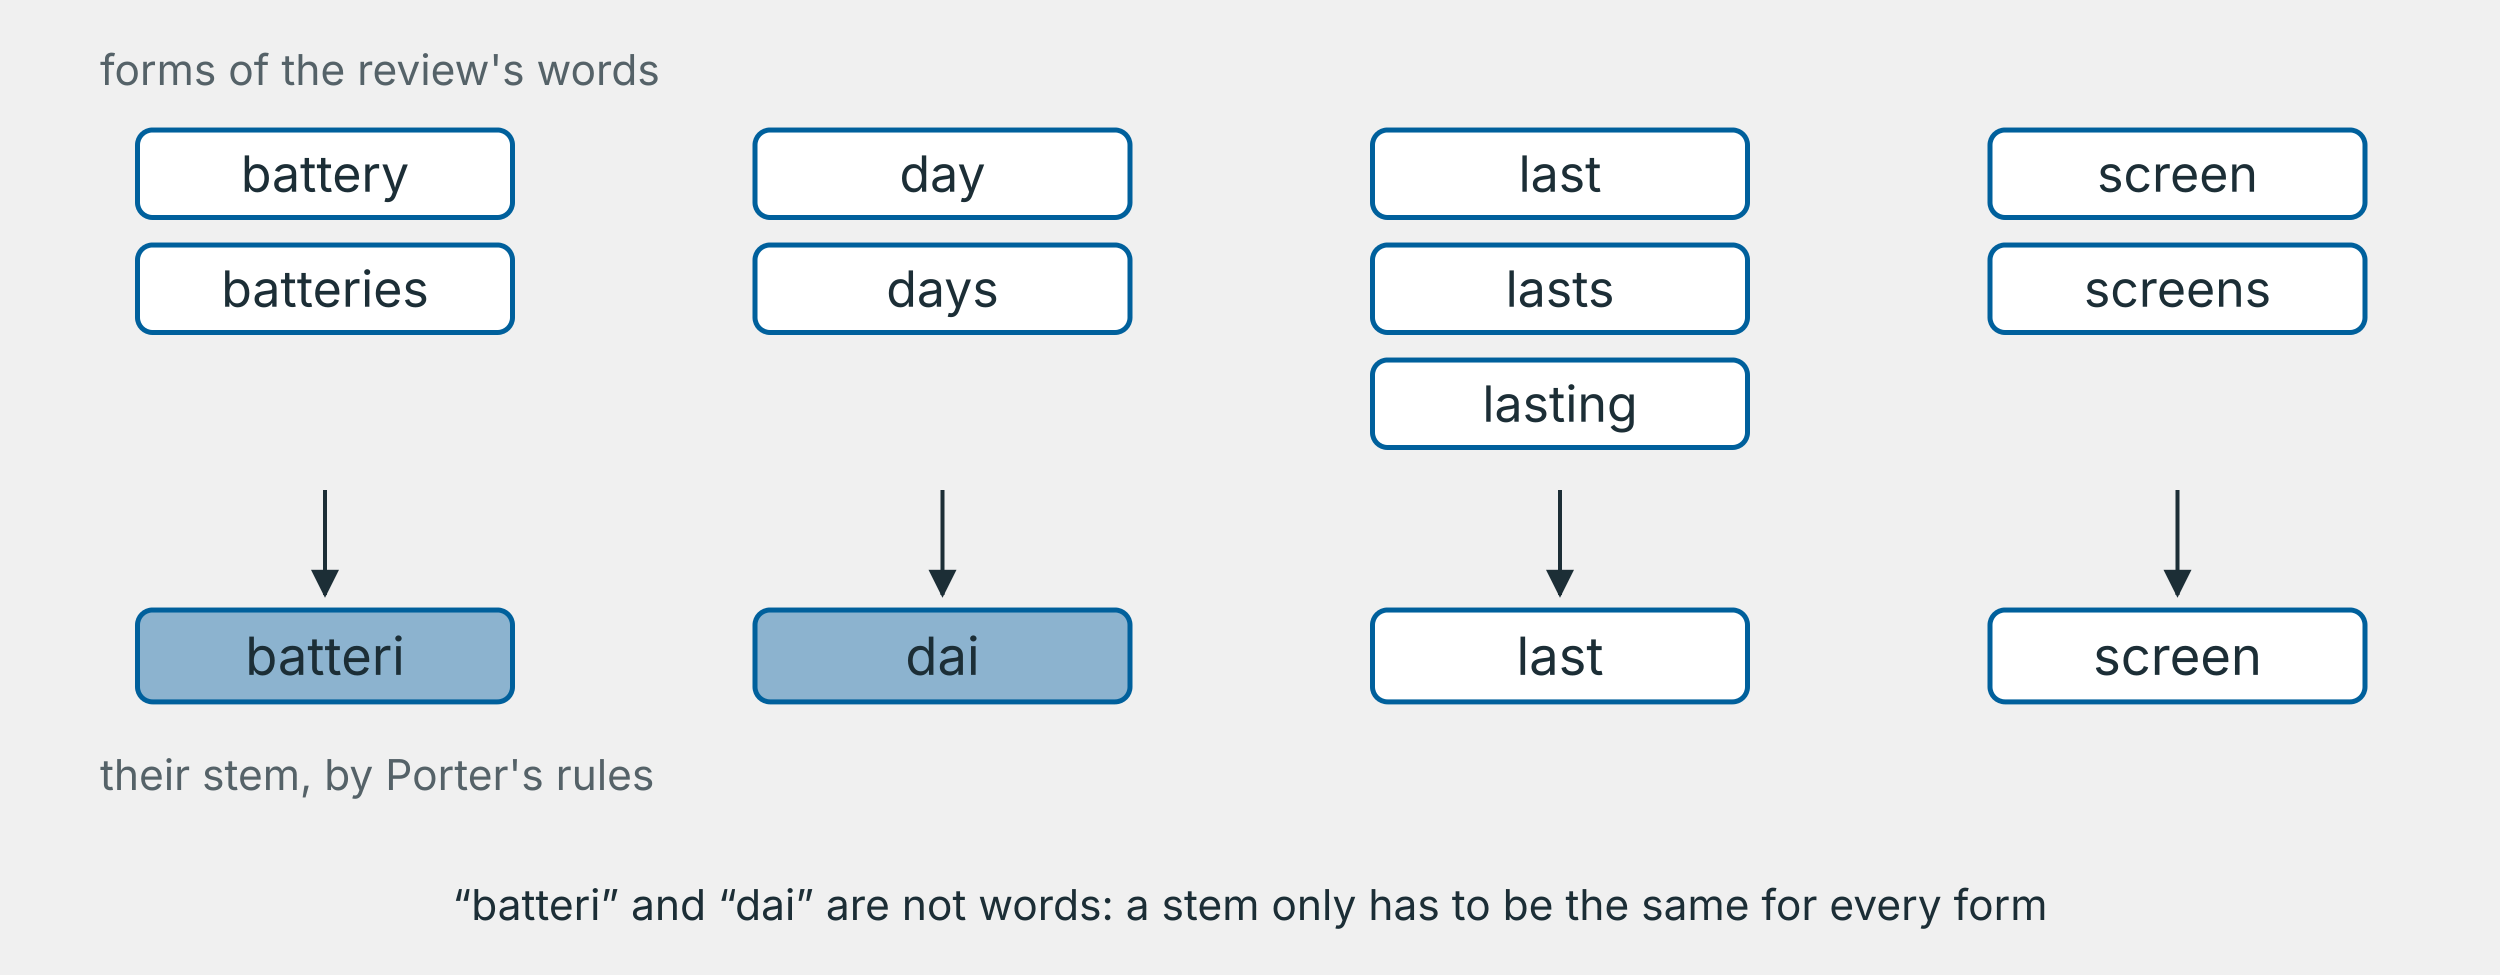
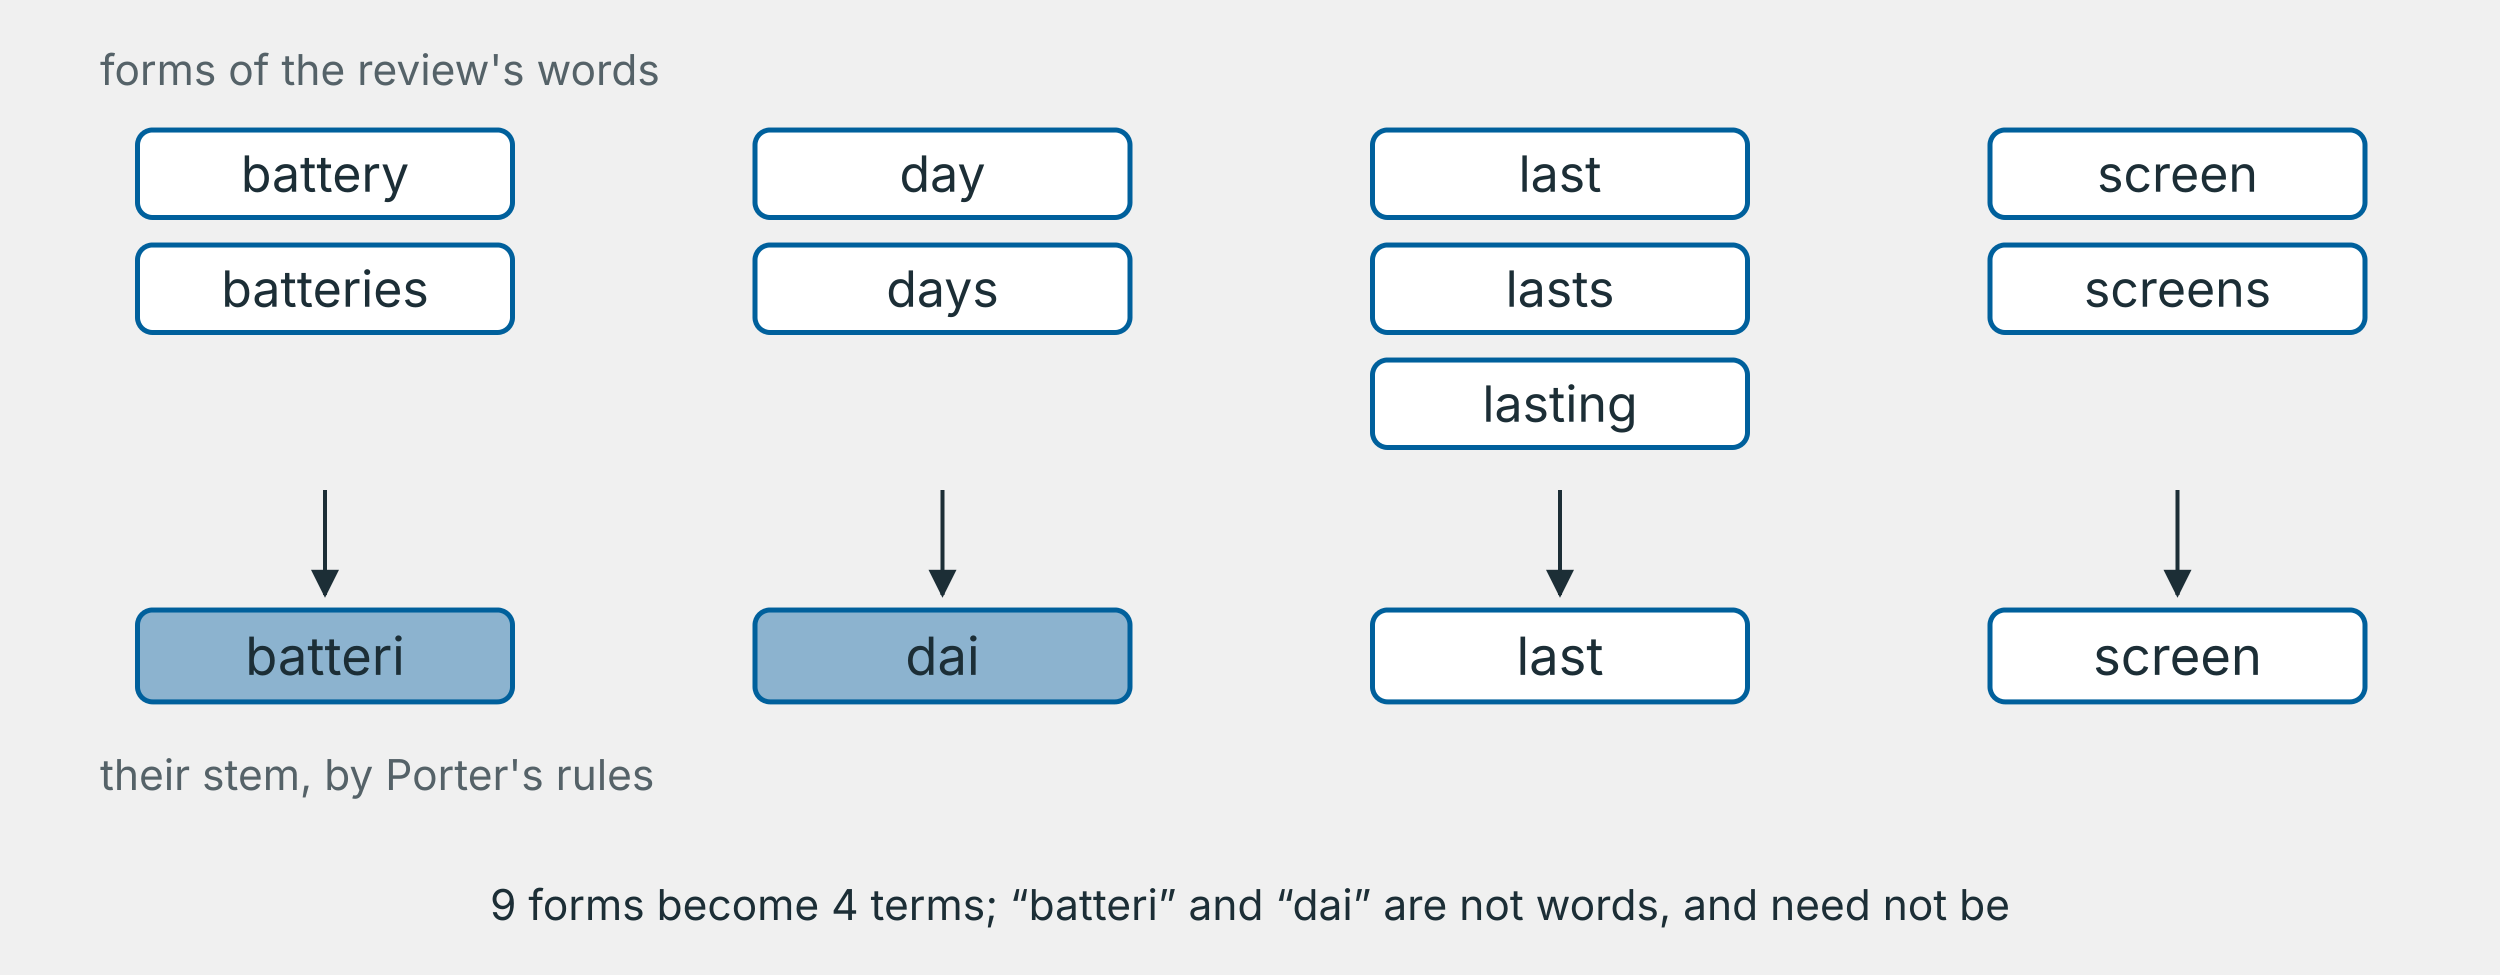
<svg xmlns="http://www.w3.org/2000/svg" viewBox="0 0 1000 390" font-family="Inter, Arimo, Helvetica, sans-serif">
  <defs>
    <marker id="ah" viewBox="0 0 10 10" refX="9" refY="5" markerWidth="7" markerHeight="7" orient="auto-start-reverse">
      <path d="M0,0 L10,5 L0,10 z" fill="#1c2e36" />
    </marker>
    <marker id="ahA" viewBox="0 0 10 10" refX="9" refY="5" markerWidth="7" markerHeight="7" orient="auto-start-reverse">
      <path class="accent-fill" d="M0,0 L10,5 L0,10 z" fill="#00609c" />
    </marker>
  </defs>
  <g data-step="1">
    <text x="40" y="34" font-size="17" font-weight="normal" text-anchor="start" fill="#556268">forms of the review's words</text>
    <rect class="accent-stroke" x="55" y="52" width="150" height="35.0" rx="6" fill="#ffffff" stroke="#00609c" stroke-width="2" />
    <text x="130.0" y="76.7" font-size="20" font-weight="normal" text-anchor="middle" fill="#1c2e36">battery</text>
    <rect class="accent-stroke" x="55" y="98" width="150" height="35.0" rx="6" fill="#ffffff" stroke="#00609c" stroke-width="2" />
    <text x="130.0" y="122.7" font-size="20" font-weight="normal" text-anchor="middle" fill="#1c2e36">batteries</text>
    <rect class="accent-stroke" x="302" y="52" width="150" height="35.0" rx="6" fill="#ffffff" stroke="#00609c" stroke-width="2" />
    <text x="377.0" y="76.7" font-size="20" font-weight="normal" text-anchor="middle" fill="#1c2e36">day</text>
    <rect class="accent-stroke" x="302" y="98" width="150" height="35.0" rx="6" fill="#ffffff" stroke="#00609c" stroke-width="2" />
    <text x="377.0" y="122.7" font-size="20" font-weight="normal" text-anchor="middle" fill="#1c2e36">days</text>
    <rect class="accent-stroke" x="549" y="52" width="150" height="35.0" rx="6" fill="#ffffff" stroke="#00609c" stroke-width="2" />
    <text x="624.0" y="76.7" font-size="20" font-weight="normal" text-anchor="middle" fill="#1c2e36">last</text>
    <rect class="accent-stroke" x="549" y="98" width="150" height="35.0" rx="6" fill="#ffffff" stroke="#00609c" stroke-width="2" />
    <text x="624.0" y="122.7" font-size="20" font-weight="normal" text-anchor="middle" fill="#1c2e36">lasts</text>
    <rect class="accent-stroke" x="549" y="144" width="150" height="35.0" rx="6" fill="#ffffff" stroke="#00609c" stroke-width="2" />
    <text x="624.0" y="168.7" font-size="20" font-weight="normal" text-anchor="middle" fill="#1c2e36">lasting</text>
    <rect class="accent-stroke" x="796" y="52" width="150" height="35.0" rx="6" fill="#ffffff" stroke="#00609c" stroke-width="2" />
    <text x="871.0" y="76.7" font-size="20" font-weight="normal" text-anchor="middle" fill="#1c2e36">screen</text>
    <rect class="accent-stroke" x="796" y="98" width="150" height="35.0" rx="6" fill="#ffffff" stroke="#00609c" stroke-width="2" />
    <text x="871.0" y="122.7" font-size="20" font-weight="normal" text-anchor="middle" fill="#1c2e36">screens</text>
  </g>
  <g data-step="2">
    <line x1="130" y1="196" x2="130" y2="238" stroke="#1c2e36" stroke-width="1.6" marker-end="url(#ah)" />
    <rect class="accent-a-light-fill accent-stroke" x="55" y="244" width="150" height="36.75" rx="6" fill="#8cb3cf" stroke="#00609c" stroke-width="2" />
    <text x="130.0" y="269.935" font-size="21" font-weight="normal" text-anchor="middle" fill="#1c2e36">batteri</text>
    <line x1="377" y1="196" x2="377" y2="238" stroke="#1c2e36" stroke-width="1.6" marker-end="url(#ah)" />
    <rect class="accent-a-light-fill accent-stroke" x="302" y="244" width="150" height="36.75" rx="6" fill="#8cb3cf" stroke="#00609c" stroke-width="2" />
    <text x="377.0" y="269.935" font-size="21" font-weight="normal" text-anchor="middle" fill="#1c2e36">dai</text>
    <line x1="624" y1="196" x2="624" y2="238" stroke="#1c2e36" stroke-width="1.6" marker-end="url(#ah)" />
    <rect class="accent-stroke" x="549" y="244" width="150" height="36.75" rx="6" fill="#ffffff" stroke="#00609c" stroke-width="2" />
    <text x="624.0" y="269.935" font-size="21" font-weight="normal" text-anchor="middle" fill="#1c2e36">last</text>
    <line x1="871" y1="196" x2="871" y2="238" stroke="#1c2e36" stroke-width="1.6" marker-end="url(#ah)" />
    <rect class="accent-stroke" x="796" y="244" width="150" height="36.75" rx="6" fill="#ffffff" stroke="#00609c" stroke-width="2" />
    <text x="871.0" y="269.935" font-size="21" font-weight="normal" text-anchor="middle" fill="#1c2e36">screen</text>
    <text x="40" y="316" font-size="17" font-weight="normal" text-anchor="start" fill="#556268">their stem, by Porter's rules</text>
  </g>
  <g data-step="3">
-     <text x="500" y="368" font-size="17" font-weight="normal" text-anchor="middle" fill="#1c2e36">“batteri” and “dai” are not words: a stem only has to be the same for every form</text>
+     <text x="500" y="368" font-size="17" font-weight="normal" text-anchor="middle" fill="#1c2e36">9 forms become 4 terms; “batteri” and “dai” are not words, and need not be</text>
  </g>
</svg>
